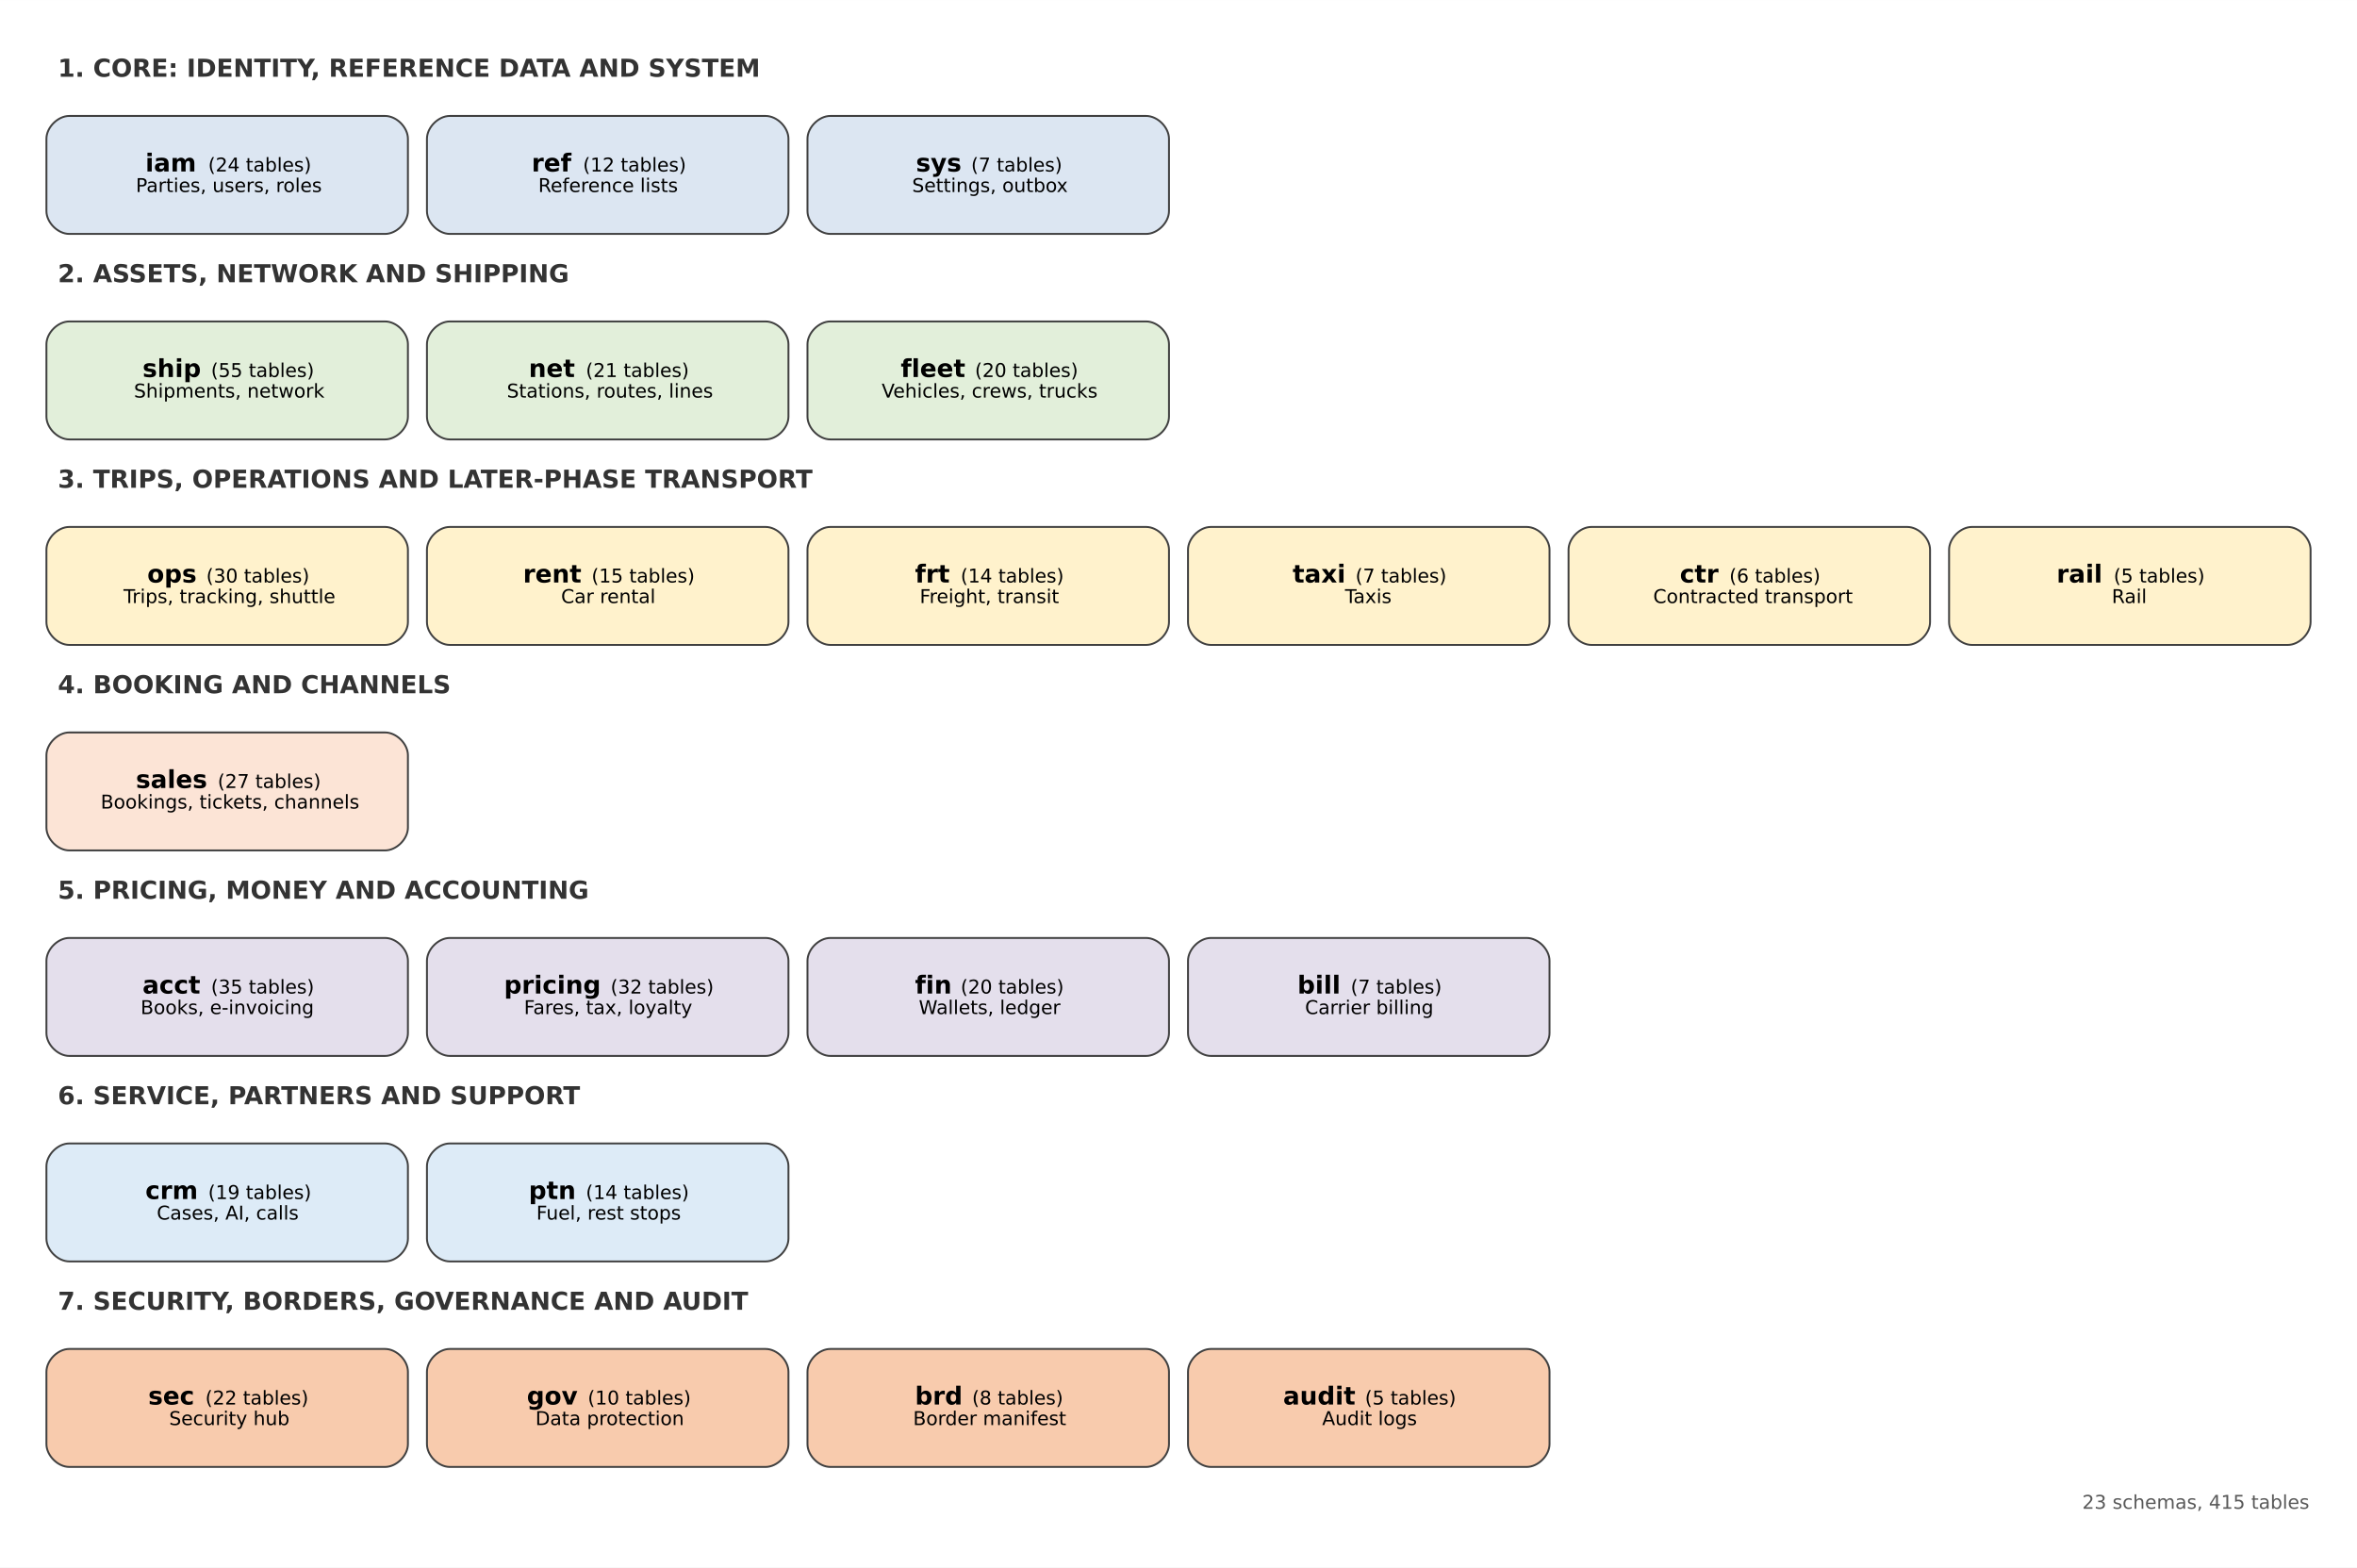
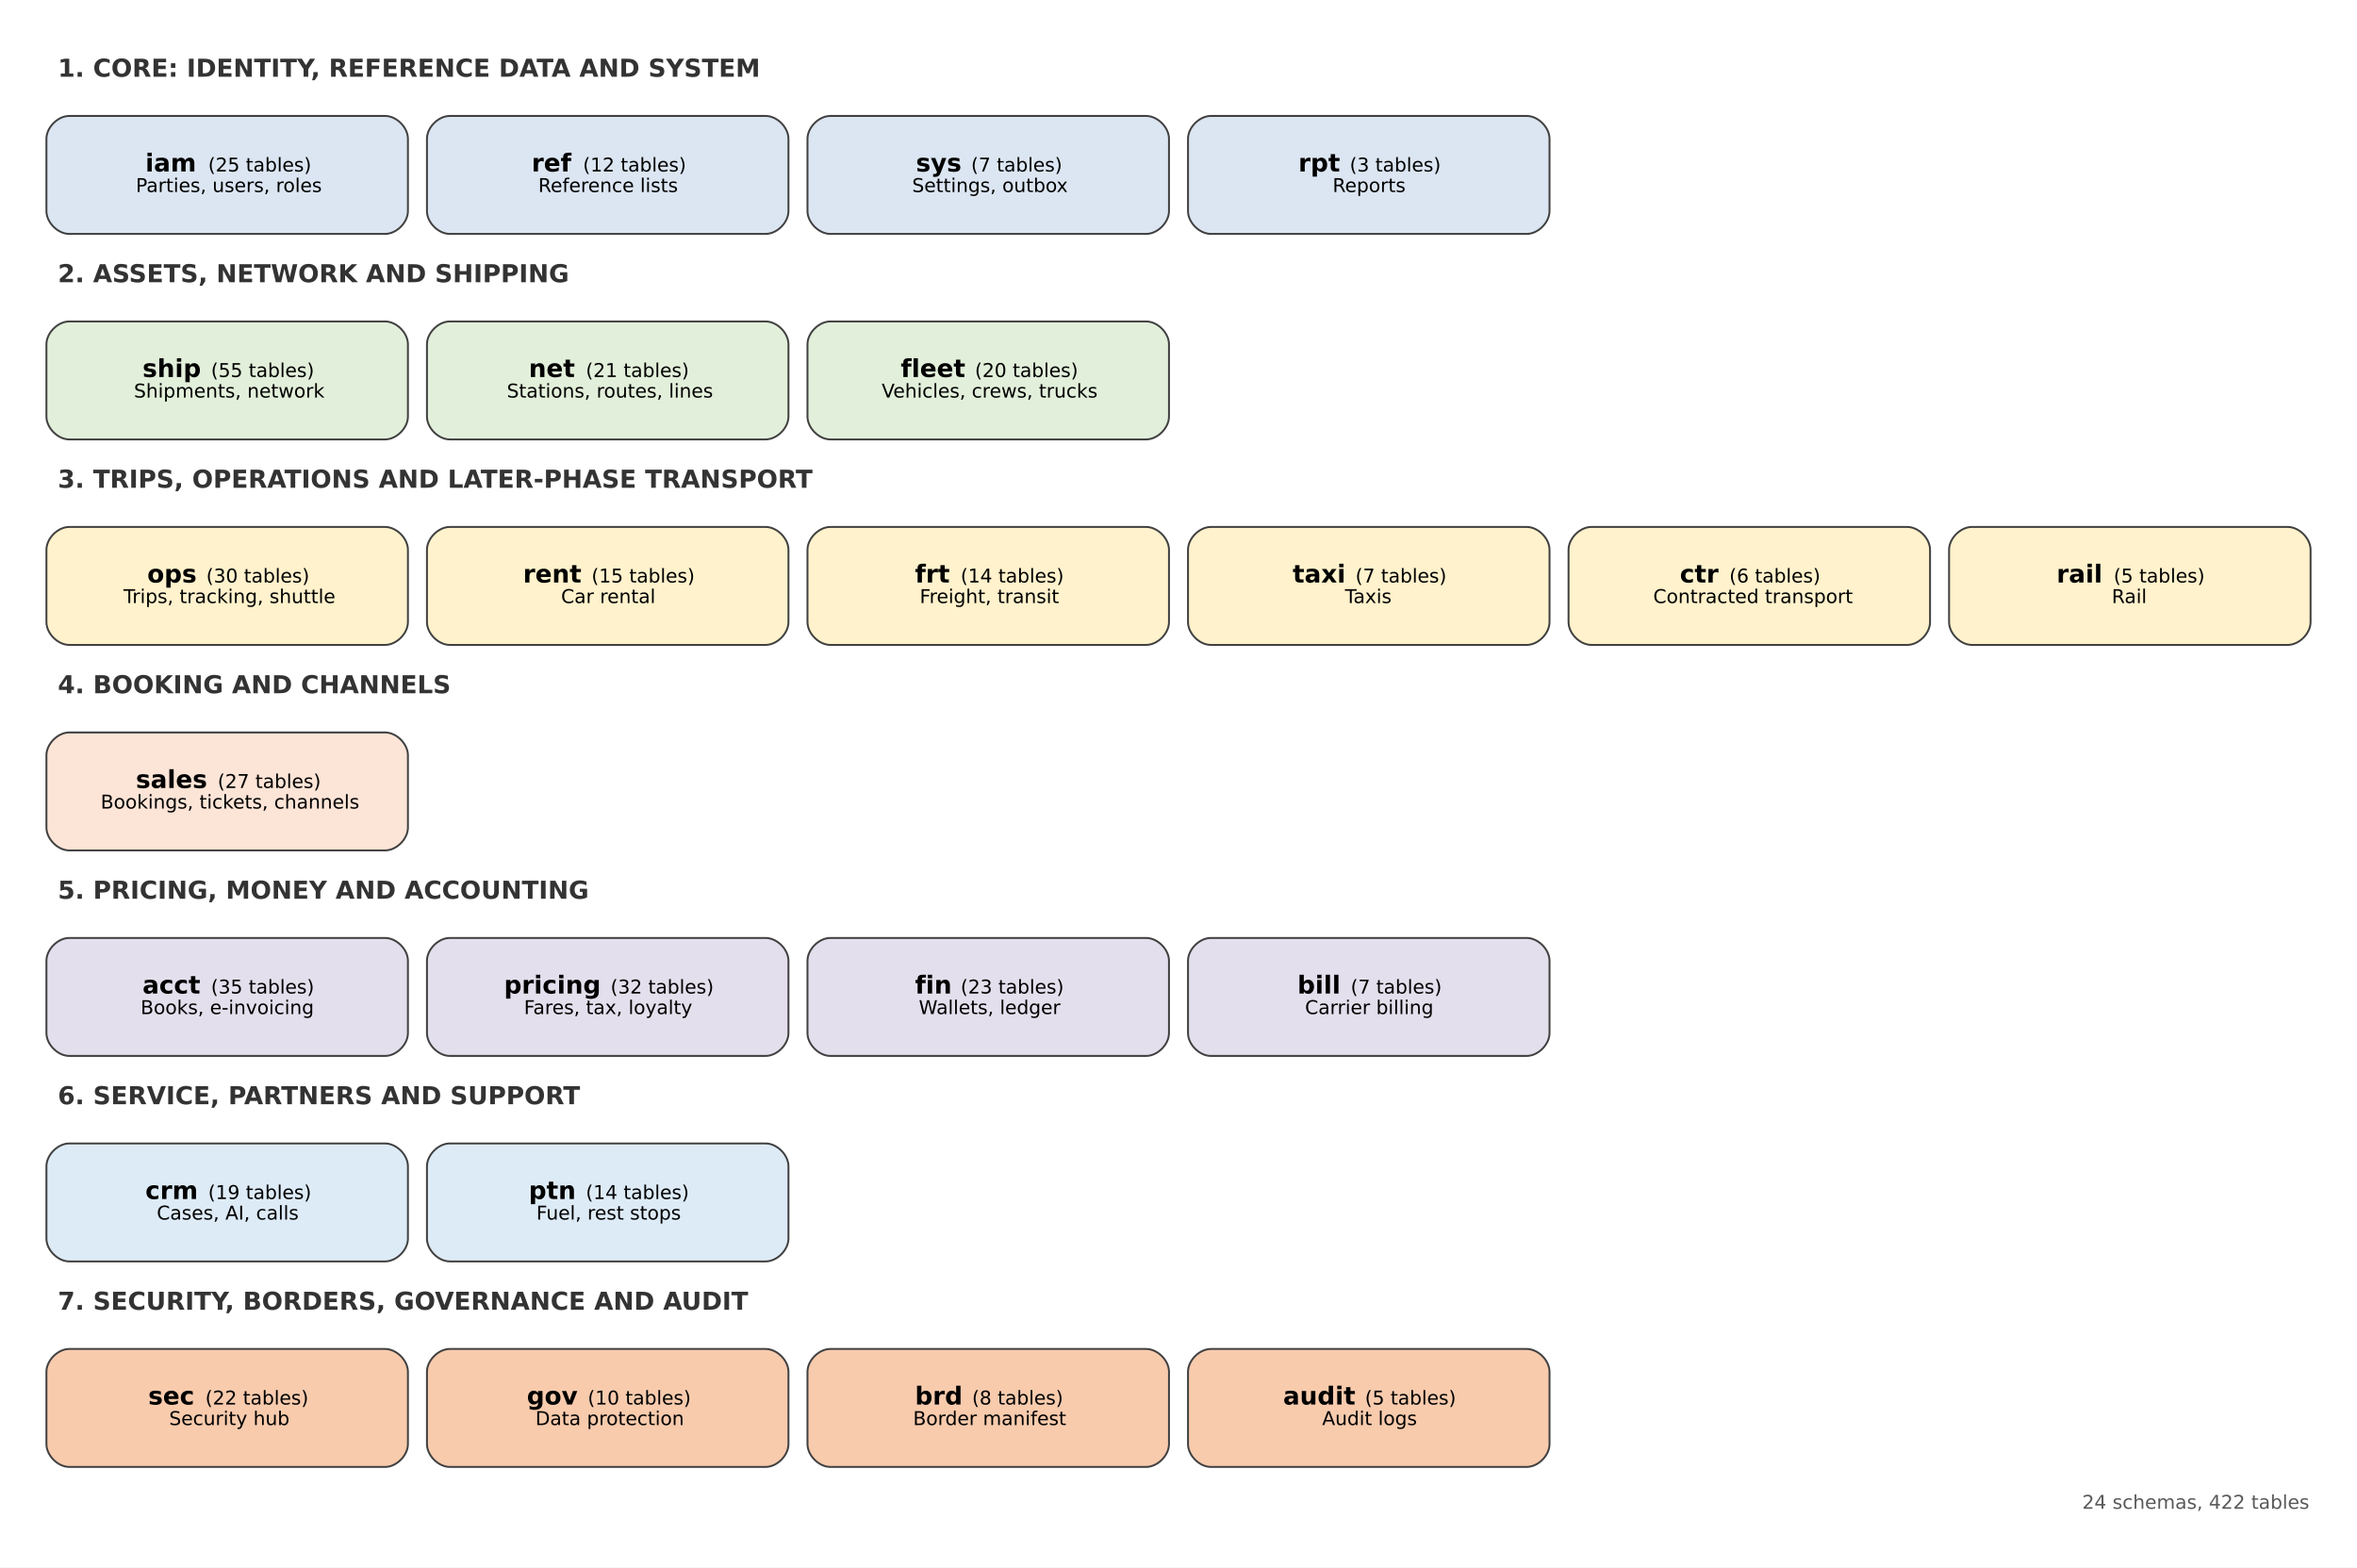
<svg xmlns="http://www.w3.org/2000/svg" width="1239pt" height="824pt" viewBox="0.00 0.00 1238.80 823.80">
  <g id="graph0" class="graph" transform="scale(1 1) rotate(0) translate(14.4 809.4)">
    <polygon fill="white" stroke="transparent" points="-14.4,14.4 -14.4,-809.4 1224.4,-809.4 1224.4,14.4 -14.4,14.4" />
    <g id="node1" class="node">
      <text text-anchor="start" x="16" y="-769.1" font-family="DejaVu Sans" font-weight="bold" font-size="13.00" fill="#333333">1. CORE: IDENTITY, REFERENCE DATA AND SYSTEM</text>
      <path fill="#dce6f2" stroke="transparent" d="M22,-686.5C22,-686.5 188,-686.5 188,-686.5 194,-686.5 200,-692.5 200,-698.5 200,-698.5 200,-736.5 200,-736.5 200,-742.5 194,-748.5 188,-748.5 188,-748.5 22,-748.5 22,-748.5 16,-748.5 10,-742.5 10,-736.5 10,-736.5 10,-698.5 10,-698.5 10,-692.5 16,-686.5 22,-686.5" />
      <path fill="none" stroke="#404040" d="M22,-686.5C22,-686.5 188,-686.5 188,-686.5 194,-686.5 200,-692.5 200,-698.5 200,-698.5 200,-736.5 200,-736.5 200,-742.5 194,-748.5 188,-748.5 188,-748.5 22,-748.5 22,-748.5 16,-748.5 10,-742.5 10,-736.5 10,-736.5 10,-698.5 10,-698.5 10,-692.5 16,-686.5 22,-686.5" />
      <text text-anchor="start" x="62" y="-719.3" font-family="DejaVu Sans" font-weight="bold" font-size="13.00">iam</text>
      <text text-anchor="start" x="90" y="-719.3" font-family="DejaVu Sans" font-size="14.00"> </text>
-       <text text-anchor="start" x="95" y="-719.3" font-family="DejaVu Sans" font-size="10.00">(24 tables)</text>
+       <text text-anchor="start" x="95" y="-719.3" font-family="DejaVu Sans" font-size="10.00">(25 tables)</text>
      <text text-anchor="start" x="57" y="-708.5" font-family="DejaVu Sans" font-size="10.00">Parties, users, roles</text>
      <path fill="#dce6f2" stroke="transparent" d="M222,-686.5C222,-686.5 388,-686.5 388,-686.5 394,-686.5 400,-692.5 400,-698.5 400,-698.5 400,-736.5 400,-736.5 400,-742.5 394,-748.5 388,-748.5 388,-748.5 222,-748.5 222,-748.5 216,-748.5 210,-742.5 210,-736.5 210,-736.5 210,-698.5 210,-698.5 210,-692.5 216,-686.5 222,-686.5" />
      <path fill="none" stroke="#404040" d="M222,-686.5C222,-686.5 388,-686.5 388,-686.5 394,-686.5 400,-692.5 400,-698.5 400,-698.5 400,-736.5 400,-736.5 400,-742.5 394,-748.5 388,-748.5 388,-748.5 222,-748.5 222,-748.5 216,-748.5 210,-742.5 210,-736.5 210,-736.5 210,-698.5 210,-698.5 210,-692.5 216,-686.5 222,-686.5" />
      <text text-anchor="start" x="265" y="-719.3" font-family="DejaVu Sans" font-weight="bold" font-size="13.00">ref</text>
      <text text-anchor="start" x="287" y="-719.3" font-family="DejaVu Sans" font-size="14.00"> </text>
      <text text-anchor="start" x="292" y="-719.3" font-family="DejaVu Sans" font-size="10.00">(12 tables)</text>
      <text text-anchor="start" x="268.5" y="-708.5" font-family="DejaVu Sans" font-size="10.00">Reference lists</text>
      <path fill="#dce6f2" stroke="transparent" d="M422,-686.5C422,-686.5 588,-686.5 588,-686.5 594,-686.5 600,-692.5 600,-698.5 600,-698.5 600,-736.5 600,-736.5 600,-742.5 594,-748.5 588,-748.5 588,-748.5 422,-748.5 422,-748.5 416,-748.5 410,-742.5 410,-736.5 410,-736.5 410,-698.5 410,-698.5 410,-692.5 416,-686.5 422,-686.5" />
      <path fill="none" stroke="#404040" d="M422,-686.5C422,-686.5 588,-686.5 588,-686.5 594,-686.5 600,-692.5 600,-698.5 600,-698.5 600,-736.5 600,-736.5 600,-742.5 594,-748.5 588,-748.5 588,-748.5 422,-748.5 422,-748.5 416,-748.5 410,-742.5 410,-736.5 410,-736.5 410,-698.5 410,-698.5 410,-692.5 416,-686.5 422,-686.5" />
      <text text-anchor="start" x="467" y="-719.3" font-family="DejaVu Sans" font-weight="bold" font-size="13.00">sys</text>
      <text text-anchor="start" x="491" y="-719.3" font-family="DejaVu Sans" font-size="14.00"> </text>
      <text text-anchor="start" x="496" y="-719.3" font-family="DejaVu Sans" font-size="10.00">(7 tables)</text>
      <text text-anchor="start" x="465" y="-708.5" font-family="DejaVu Sans" font-size="10.00">Settings, outbox</text>
+       <path fill="#dce6f2" stroke="transparent" d="M622,-686.5C622,-686.5 788,-686.5 788,-686.5 794,-686.5 800,-692.5 800,-698.5 800,-698.5 800,-736.5 800,-736.5 800,-742.5 794,-748.5 788,-748.5 788,-748.5 622,-748.5 622,-748.5 616,-748.5 610,-742.5 610,-736.5 610,-736.5 610,-698.5 610,-698.5 610,-692.5 616,-686.5 622,-686.5" />
+       <path fill="none" stroke="#404040" d="M622,-686.5C622,-686.5 788,-686.5 788,-686.5 794,-686.5 800,-692.5 800,-698.5 800,-698.5 800,-736.5 800,-736.5 800,-742.5 794,-748.5 788,-748.5 788,-748.5 622,-748.5 622,-748.5 616,-748.5 610,-742.5 610,-736.5 610,-736.5 610,-698.5 610,-698.5 610,-692.5 616,-686.5 622,-686.5" />
+       <text text-anchor="start" x="668" y="-719.3" font-family="DejaVu Sans" font-weight="bold" font-size="13.00">rpt</text>
+       <text text-anchor="start" x="690" y="-719.3" font-family="DejaVu Sans" font-size="14.00"> </text>
+       <text text-anchor="start" x="695" y="-719.3" font-family="DejaVu Sans" font-size="10.00">(3 tables)</text>
+       <text text-anchor="start" x="686" y="-708.5" font-family="DejaVu Sans" font-size="10.00">Reports</text>
      <text text-anchor="start" x="16" y="-661.1" font-family="DejaVu Sans" font-weight="bold" font-size="13.00" fill="#333333">2. ASSETS, NETWORK AND SHIPPING</text>
      <path fill="#e2efda" stroke="transparent" d="M22,-578.5C22,-578.5 188,-578.5 188,-578.5 194,-578.5 200,-584.5 200,-590.5 200,-590.5 200,-628.5 200,-628.5 200,-634.5 194,-640.5 188,-640.5 188,-640.5 22,-640.5 22,-640.5 16,-640.5 10,-634.5 10,-628.5 10,-628.5 10,-590.5 10,-590.5 10,-584.5 16,-578.5 22,-578.5" />
      <path fill="none" stroke="#404040" d="M22,-578.5C22,-578.5 188,-578.5 188,-578.5 194,-578.5 200,-584.5 200,-590.5 200,-590.5 200,-628.5 200,-628.5 200,-634.5 194,-640.5 188,-640.5 188,-640.5 22,-640.5 22,-640.5 16,-640.5 10,-634.5 10,-628.5 10,-628.5 10,-590.5 10,-590.5 10,-584.5 16,-578.5 22,-578.5" />
      <text text-anchor="start" x="60.5" y="-611.3" font-family="DejaVu Sans" font-weight="bold" font-size="13.00">ship</text>
      <text text-anchor="start" x="91.5" y="-611.3" font-family="DejaVu Sans" font-size="14.00"> </text>
      <text text-anchor="start" x="96.5" y="-611.3" font-family="DejaVu Sans" font-size="10.00">(55 tables)</text>
      <text text-anchor="start" x="56" y="-600.5" font-family="DejaVu Sans" font-size="10.00">Shipments, network</text>
      <path fill="#e2efda" stroke="transparent" d="M222,-578.5C222,-578.5 388,-578.5 388,-578.5 394,-578.5 400,-584.5 400,-590.5 400,-590.5 400,-628.5 400,-628.5 400,-634.5 394,-640.5 388,-640.5 388,-640.5 222,-640.5 222,-640.5 216,-640.5 210,-634.5 210,-628.5 210,-628.5 210,-590.5 210,-590.5 210,-584.5 216,-578.5 222,-578.5" />
      <path fill="none" stroke="#404040" d="M222,-578.5C222,-578.5 388,-578.5 388,-578.5 394,-578.5 400,-584.5 400,-590.5 400,-590.5 400,-628.5 400,-628.5 400,-634.5 394,-640.5 388,-640.5 388,-640.5 222,-640.5 222,-640.5 216,-640.5 210,-634.5 210,-628.5 210,-628.5 210,-590.5 210,-590.5 210,-584.5 216,-578.5 222,-578.5" />
      <text text-anchor="start" x="263.5" y="-611.3" font-family="DejaVu Sans" font-weight="bold" font-size="13.00">net</text>
      <text text-anchor="start" x="288.5" y="-611.3" font-family="DejaVu Sans" font-size="14.00"> </text>
      <text text-anchor="start" x="293.5" y="-611.3" font-family="DejaVu Sans" font-size="10.00">(21 tables)</text>
      <text text-anchor="start" x="252" y="-600.5" font-family="DejaVu Sans" font-size="10.00">Stations, routes, lines</text>
      <path fill="#e2efda" stroke="transparent" d="M422,-578.5C422,-578.5 588,-578.5 588,-578.5 594,-578.5 600,-584.5 600,-590.5 600,-590.5 600,-628.5 600,-628.5 600,-634.5 594,-640.5 588,-640.5 588,-640.5 422,-640.5 422,-640.5 416,-640.5 410,-634.5 410,-628.5 410,-628.5 410,-590.5 410,-590.5 410,-584.5 416,-578.5 422,-578.5" />
      <path fill="none" stroke="#404040" d="M422,-578.5C422,-578.5 588,-578.5 588,-578.5 594,-578.5 600,-584.5 600,-590.5 600,-590.5 600,-628.5 600,-628.5 600,-634.5 594,-640.5 588,-640.5 588,-640.5 422,-640.5 422,-640.5 416,-640.5 410,-634.5 410,-628.5 410,-628.5 410,-590.5 410,-590.5 410,-584.5 416,-578.5 422,-578.5" />
      <text text-anchor="start" x="459" y="-611.3" font-family="DejaVu Sans" font-weight="bold" font-size="13.00">fleet</text>
      <text text-anchor="start" x="493" y="-611.3" font-family="DejaVu Sans" font-size="14.00"> </text>
      <text text-anchor="start" x="498" y="-611.3" font-family="DejaVu Sans" font-size="10.00">(20 tables)</text>
      <text text-anchor="start" x="449" y="-600.5" font-family="DejaVu Sans" font-size="10.00">Vehicles, crews, trucks</text>
      <text text-anchor="start" x="16" y="-553.1" font-family="DejaVu Sans" font-weight="bold" font-size="13.00" fill="#333333">3. TRIPS, OPERATIONS AND LATER-PHASE TRANSPORT</text>
      <path fill="#fff2cc" stroke="transparent" d="M22,-470.5C22,-470.5 188,-470.5 188,-470.5 194,-470.5 200,-476.5 200,-482.5 200,-482.5 200,-520.5 200,-520.5 200,-526.5 194,-532.5 188,-532.5 188,-532.5 22,-532.5 22,-532.5 16,-532.5 10,-526.5 10,-520.5 10,-520.5 10,-482.5 10,-482.5 10,-476.5 16,-470.5 22,-470.5" />
      <path fill="none" stroke="#404040" d="M22,-470.5C22,-470.5 188,-470.5 188,-470.5 194,-470.5 200,-476.5 200,-482.5 200,-482.5 200,-520.5 200,-520.5 200,-526.5 194,-532.5 188,-532.5 188,-532.5 22,-532.5 22,-532.5 16,-532.5 10,-526.5 10,-520.5 10,-520.5 10,-482.5 10,-482.5 10,-476.5 16,-470.5 22,-470.5" />
      <text text-anchor="start" x="63" y="-503.3" font-family="DejaVu Sans" font-weight="bold" font-size="13.00">ops</text>
      <text text-anchor="start" x="89" y="-503.3" font-family="DejaVu Sans" font-size="14.00"> </text>
      <text text-anchor="start" x="94" y="-503.3" font-family="DejaVu Sans" font-size="10.00">(30 tables)</text>
      <text text-anchor="start" x="50.5" y="-492.5" font-family="DejaVu Sans" font-size="10.00">Trips, tracking, shuttle</text>
      <path fill="#fff2cc" stroke="transparent" d="M222,-470.5C222,-470.5 388,-470.5 388,-470.5 394,-470.5 400,-476.5 400,-482.5 400,-482.5 400,-520.5 400,-520.5 400,-526.5 394,-532.5 388,-532.5 388,-532.5 222,-532.5 222,-532.5 216,-532.5 210,-526.5 210,-520.5 210,-520.5 210,-482.5 210,-482.5 210,-476.5 216,-470.5 222,-470.5" />
      <path fill="none" stroke="#404040" d="M222,-470.5C222,-470.5 388,-470.5 388,-470.5 394,-470.5 400,-476.5 400,-482.5 400,-482.5 400,-520.5 400,-520.5 400,-526.5 394,-532.5 388,-532.5 388,-532.5 222,-532.5 222,-532.5 216,-532.5 210,-526.5 210,-520.5 210,-520.5 210,-482.5 210,-482.5 210,-476.5 216,-470.5 222,-470.5" />
      <text text-anchor="start" x="260.5" y="-503.3" font-family="DejaVu Sans" font-weight="bold" font-size="13.00">rent</text>
      <text text-anchor="start" x="291.5" y="-503.3" font-family="DejaVu Sans" font-size="14.00"> </text>
      <text text-anchor="start" x="296.5" y="-503.3" font-family="DejaVu Sans" font-size="10.00">(15 tables)</text>
      <text text-anchor="start" x="280.5" y="-492.5" font-family="DejaVu Sans" font-size="10.00">Car rental</text>
      <path fill="#fff2cc" stroke="transparent" d="M422,-470.5C422,-470.5 588,-470.5 588,-470.5 594,-470.5 600,-476.5 600,-482.5 600,-482.5 600,-520.5 600,-520.5 600,-526.5 594,-532.5 588,-532.5 588,-532.5 422,-532.5 422,-532.5 416,-532.5 410,-526.5 410,-520.5 410,-520.5 410,-482.5 410,-482.5 410,-476.5 416,-470.5 422,-470.5" />
      <path fill="none" stroke="#404040" d="M422,-470.5C422,-470.5 588,-470.5 588,-470.5 594,-470.5 600,-476.5 600,-482.5 600,-482.5 600,-520.5 600,-520.5 600,-526.5 594,-532.5 588,-532.5 588,-532.5 422,-532.5 422,-532.5 416,-532.5 410,-526.5 410,-520.5 410,-520.5 410,-482.5 410,-482.5 410,-476.5 416,-470.5 422,-470.5" />
      <text text-anchor="start" x="466.5" y="-503.3" font-family="DejaVu Sans" font-weight="bold" font-size="13.00">frt</text>
      <text text-anchor="start" x="485.5" y="-503.3" font-family="DejaVu Sans" font-size="14.00"> </text>
      <text text-anchor="start" x="490.5" y="-503.3" font-family="DejaVu Sans" font-size="10.00">(14 tables)</text>
      <text text-anchor="start" x="469" y="-492.5" font-family="DejaVu Sans" font-size="10.00">Freight, transit</text>
      <path fill="#fff2cc" stroke="transparent" d="M622,-470.5C622,-470.5 788,-470.5 788,-470.5 794,-470.5 800,-476.5 800,-482.5 800,-482.5 800,-520.5 800,-520.5 800,-526.5 794,-532.5 788,-532.5 788,-532.5 622,-532.5 622,-532.5 616,-532.5 610,-526.5 610,-520.5 610,-520.5 610,-482.5 610,-482.5 610,-476.5 616,-470.5 622,-470.5" />
      <path fill="none" stroke="#404040" d="M622,-470.5C622,-470.5 788,-470.5 788,-470.5 794,-470.5 800,-476.5 800,-482.5 800,-482.5 800,-520.5 800,-520.5 800,-526.5 794,-532.5 788,-532.5 788,-532.5 622,-532.5 622,-532.5 616,-532.5 610,-526.5 610,-520.5 610,-520.5 610,-482.5 610,-482.5 610,-476.5 616,-470.5 622,-470.5" />
      <text text-anchor="start" x="665" y="-503.3" font-family="DejaVu Sans" font-weight="bold" font-size="13.00">taxi</text>
      <text text-anchor="start" x="693" y="-503.3" font-family="DejaVu Sans" font-size="14.00"> </text>
      <text text-anchor="start" x="698" y="-503.3" font-family="DejaVu Sans" font-size="10.00">(7 tables)</text>
      <text text-anchor="start" x="692.5" y="-492.5" font-family="DejaVu Sans" font-size="10.00">Taxis</text>
      <path fill="#fff2cc" stroke="transparent" d="M822,-470.5C822,-470.5 988,-470.5 988,-470.5 994,-470.5 1000,-476.5 1000,-482.5 1000,-482.5 1000,-520.5 1000,-520.5 1000,-526.5 994,-532.5 988,-532.5 988,-532.5 822,-532.5 822,-532.5 816,-532.5 810,-526.5 810,-520.5 810,-520.5 810,-482.5 810,-482.5 810,-476.5 816,-470.5 822,-470.5" />
      <path fill="none" stroke="#404040" d="M822,-470.5C822,-470.5 988,-470.5 988,-470.5 994,-470.5 1000,-476.5 1000,-482.5 1000,-482.5 1000,-520.5 1000,-520.5 1000,-526.5 994,-532.5 988,-532.5 988,-532.5 822,-532.5 822,-532.5 816,-532.5 810,-526.5 810,-520.5 810,-520.5 810,-482.5 810,-482.5 810,-476.5 816,-470.5 822,-470.5" />
      <text text-anchor="start" x="868.5" y="-503.3" font-family="DejaVu Sans" font-weight="bold" font-size="13.00">ctr</text>
      <text text-anchor="start" x="889.5" y="-503.3" font-family="DejaVu Sans" font-size="14.00"> </text>
      <text text-anchor="start" x="894.5" y="-503.3" font-family="DejaVu Sans" font-size="10.00">(6 tables)</text>
      <text text-anchor="start" x="854.5" y="-492.5" font-family="DejaVu Sans" font-size="10.00">Contracted transport</text>
      <path fill="#fff2cc" stroke="transparent" d="M1022,-470.5C1022,-470.5 1188,-470.5 1188,-470.5 1194,-470.5 1200,-476.5 1200,-482.5 1200,-482.5 1200,-520.5 1200,-520.5 1200,-526.5 1194,-532.5 1188,-532.5 1188,-532.5 1022,-532.5 1022,-532.5 1016,-532.5 1010,-526.5 1010,-520.5 1010,-520.5 1010,-482.5 1010,-482.5 1010,-476.5 1016,-470.5 1022,-470.5" />
      <path fill="none" stroke="#404040" d="M1022,-470.5C1022,-470.5 1188,-470.5 1188,-470.5 1194,-470.5 1200,-476.5 1200,-482.5 1200,-482.5 1200,-520.5 1200,-520.5 1200,-526.5 1194,-532.5 1188,-532.5 1188,-532.5 1022,-532.5 1022,-532.5 1016,-532.5 1010,-526.5 1010,-520.5 1010,-520.5 1010,-482.5 1010,-482.5 1010,-476.5 1016,-470.5 1022,-470.5" />
      <text text-anchor="start" x="1066.5" y="-503.3" font-family="DejaVu Sans" font-weight="bold" font-size="13.00">rail</text>
      <text text-anchor="start" x="1091.5" y="-503.3" font-family="DejaVu Sans" font-size="14.00"> </text>
      <text text-anchor="start" x="1096.5" y="-503.3" font-family="DejaVu Sans" font-size="10.00">(5 tables)</text>
      <text text-anchor="start" x="1095.5" y="-492.5" font-family="DejaVu Sans" font-size="10.00">Rail</text>
      <text text-anchor="start" x="16" y="-445.1" font-family="DejaVu Sans" font-weight="bold" font-size="13.00" fill="#333333">4. BOOKING AND CHANNELS</text>
      <path fill="#fce4d6" stroke="transparent" d="M22,-362.5C22,-362.5 188,-362.5 188,-362.5 194,-362.5 200,-368.5 200,-374.5 200,-374.5 200,-412.5 200,-412.5 200,-418.5 194,-424.5 188,-424.5 188,-424.5 22,-424.5 22,-424.5 16,-424.5 10,-418.5 10,-412.5 10,-412.5 10,-374.5 10,-374.5 10,-368.5 16,-362.5 22,-362.5" />
      <path fill="none" stroke="#404040" d="M22,-362.5C22,-362.5 188,-362.5 188,-362.5 194,-362.5 200,-368.5 200,-374.5 200,-374.5 200,-412.5 200,-412.5 200,-418.5 194,-424.5 188,-424.5 188,-424.5 22,-424.5 22,-424.5 16,-424.5 10,-418.5 10,-412.5 10,-412.5 10,-374.5 10,-374.5 10,-368.5 16,-362.5 22,-362.5" />
      <text text-anchor="start" x="57" y="-395.3" font-family="DejaVu Sans" font-weight="bold" font-size="13.00">sales</text>
      <text text-anchor="start" x="95" y="-395.3" font-family="DejaVu Sans" font-size="14.00"> </text>
      <text text-anchor="start" x="100" y="-395.3" font-family="DejaVu Sans" font-size="10.00">(27 tables)</text>
      <text text-anchor="start" x="38.5" y="-384.5" font-family="DejaVu Sans" font-size="10.00">Bookings, tickets, channels</text>
      <text text-anchor="start" x="16" y="-337.1" font-family="DejaVu Sans" font-weight="bold" font-size="13.00" fill="#333333">5. PRICING, MONEY AND ACCOUNTING</text>
      <path fill="#e4dfec" stroke="transparent" d="M22,-254.5C22,-254.5 188,-254.5 188,-254.5 194,-254.5 200,-260.5 200,-266.5 200,-266.5 200,-304.5 200,-304.5 200,-310.5 194,-316.5 188,-316.5 188,-316.5 22,-316.5 22,-316.5 16,-316.5 10,-310.5 10,-304.5 10,-304.5 10,-266.5 10,-266.5 10,-260.5 16,-254.5 22,-254.5" />
      <path fill="none" stroke="#404040" d="M22,-254.5C22,-254.5 188,-254.5 188,-254.5 194,-254.5 200,-260.5 200,-266.5 200,-266.5 200,-304.5 200,-304.5 200,-310.5 194,-316.5 188,-316.5 188,-316.5 22,-316.5 22,-316.5 16,-316.5 10,-310.5 10,-304.5 10,-304.5 10,-266.5 10,-266.5 10,-260.5 16,-254.5 22,-254.5" />
      <text text-anchor="start" x="60.5" y="-287.3" font-family="DejaVu Sans" font-weight="bold" font-size="13.00">acct</text>
      <text text-anchor="start" x="91.5" y="-287.3" font-family="DejaVu Sans" font-size="14.00"> </text>
      <text text-anchor="start" x="96.5" y="-287.3" font-family="DejaVu Sans" font-size="10.00">(35 tables)</text>
      <text text-anchor="start" x="59.5" y="-276.5" font-family="DejaVu Sans" font-size="10.00">Books, e-invoicing</text>
      <path fill="#e4dfec" stroke="transparent" d="M222,-254.5C222,-254.5 388,-254.5 388,-254.5 394,-254.5 400,-260.5 400,-266.5 400,-266.5 400,-304.5 400,-304.5 400,-310.5 394,-316.5 388,-316.5 388,-316.5 222,-316.5 222,-316.5 216,-316.5 210,-310.5 210,-304.5 210,-304.5 210,-266.5 210,-266.5 210,-260.5 216,-254.5 222,-254.5" />
      <path fill="none" stroke="#404040" d="M222,-254.5C222,-254.5 388,-254.5 388,-254.5 394,-254.5 400,-260.5 400,-266.5 400,-266.5 400,-304.5 400,-304.5 400,-310.5 394,-316.5 388,-316.5 388,-316.5 222,-316.5 222,-316.5 216,-316.5 210,-310.5 210,-304.5 210,-304.5 210,-266.5 210,-266.5 210,-260.5 216,-254.5 222,-254.5" />
      <text text-anchor="start" x="250.5" y="-287.3" font-family="DejaVu Sans" font-weight="bold" font-size="13.00">pricing</text>
      <text text-anchor="start" x="301.5" y="-287.3" font-family="DejaVu Sans" font-size="14.00"> </text>
      <text text-anchor="start" x="306.5" y="-287.3" font-family="DejaVu Sans" font-size="10.00">(32 tables)</text>
      <text text-anchor="start" x="261" y="-276.5" font-family="DejaVu Sans" font-size="10.00">Fares, tax, loyalty</text>
      <path fill="#e4dfec" stroke="transparent" d="M422,-254.5C422,-254.5 588,-254.5 588,-254.5 594,-254.5 600,-260.5 600,-266.5 600,-266.5 600,-304.5 600,-304.5 600,-310.5 594,-316.5 588,-316.5 588,-316.5 422,-316.5 422,-316.5 416,-316.5 410,-310.5 410,-304.5 410,-304.5 410,-266.5 410,-266.5 410,-260.5 416,-254.5 422,-254.5" />
      <path fill="none" stroke="#404040" d="M422,-254.5C422,-254.5 588,-254.5 588,-254.5 594,-254.5 600,-260.5 600,-266.5 600,-266.5 600,-304.5 600,-304.5 600,-310.5 594,-316.5 588,-316.5 588,-316.5 422,-316.5 422,-316.5 416,-316.5 410,-310.5 410,-304.5 410,-304.5 410,-266.5 410,-266.5 410,-260.5 416,-254.5 422,-254.5" />
      <text text-anchor="start" x="466.5" y="-287.3" font-family="DejaVu Sans" font-weight="bold" font-size="13.00">fin</text>
      <text text-anchor="start" x="485.5" y="-287.3" font-family="DejaVu Sans" font-size="14.00"> </text>
-       <text text-anchor="start" x="490.5" y="-287.3" font-family="DejaVu Sans" font-size="10.00">(20 tables)</text>
+       <text text-anchor="start" x="490.5" y="-287.3" font-family="DejaVu Sans" font-size="10.00">(23 tables)</text>
      <text text-anchor="start" x="468.5" y="-276.5" font-family="DejaVu Sans" font-size="10.00">Wallets, ledger</text>
      <path fill="#e4dfec" stroke="transparent" d="M622,-254.5C622,-254.5 788,-254.5 788,-254.5 794,-254.5 800,-260.5 800,-266.5 800,-266.5 800,-304.5 800,-304.5 800,-310.5 794,-316.5 788,-316.5 788,-316.5 622,-316.5 622,-316.5 616,-316.5 610,-310.5 610,-304.5 610,-304.5 610,-266.5 610,-266.5 610,-260.5 616,-254.5 622,-254.5" />
      <path fill="none" stroke="#404040" d="M622,-254.5C622,-254.5 788,-254.5 788,-254.5 794,-254.5 800,-260.5 800,-266.5 800,-266.5 800,-304.5 800,-304.5 800,-310.5 794,-316.5 788,-316.5 788,-316.5 622,-316.5 622,-316.5 616,-316.5 610,-310.5 610,-304.5 610,-304.5 610,-266.5 610,-266.5 610,-260.5 616,-254.5 622,-254.5" />
      <text text-anchor="start" x="667.5" y="-287.3" font-family="DejaVu Sans" font-weight="bold" font-size="13.00">bill</text>
      <text text-anchor="start" x="690.5" y="-287.3" font-family="DejaVu Sans" font-size="14.00"> </text>
      <text text-anchor="start" x="695.5" y="-287.3" font-family="DejaVu Sans" font-size="10.00">(7 tables)</text>
      <text text-anchor="start" x="671.5" y="-276.5" font-family="DejaVu Sans" font-size="10.00">Carrier billing</text>
      <text text-anchor="start" x="16" y="-229.1" font-family="DejaVu Sans" font-weight="bold" font-size="13.00" fill="#333333">6. SERVICE, PARTNERS AND SUPPORT</text>
      <path fill="#ddebf7" stroke="transparent" d="M22,-146.5C22,-146.5 188,-146.5 188,-146.5 194,-146.5 200,-152.5 200,-158.5 200,-158.5 200,-196.5 200,-196.5 200,-202.5 194,-208.5 188,-208.5 188,-208.5 22,-208.5 22,-208.5 16,-208.5 10,-202.5 10,-196.5 10,-196.5 10,-158.5 10,-158.5 10,-152.5 16,-146.5 22,-146.5" />
      <path fill="none" stroke="#404040" d="M22,-146.5C22,-146.5 188,-146.5 188,-146.5 194,-146.5 200,-152.5 200,-158.5 200,-158.5 200,-196.5 200,-196.5 200,-202.5 194,-208.5 188,-208.5 188,-208.5 22,-208.5 22,-208.5 16,-208.5 10,-202.5 10,-196.5 10,-196.5 10,-158.5 10,-158.5 10,-152.5 16,-146.5 22,-146.5" />
      <text text-anchor="start" x="62" y="-179.3" font-family="DejaVu Sans" font-weight="bold" font-size="13.00">crm</text>
      <text text-anchor="start" x="90" y="-179.3" font-family="DejaVu Sans" font-size="14.00"> </text>
      <text text-anchor="start" x="95" y="-179.3" font-family="DejaVu Sans" font-size="10.00">(19 tables)</text>
      <text text-anchor="start" x="68" y="-168.5" font-family="DejaVu Sans" font-size="10.00">Cases, AI, calls</text>
      <path fill="#ddebf7" stroke="transparent" d="M222,-146.5C222,-146.5 388,-146.5 388,-146.5 394,-146.5 400,-152.5 400,-158.5 400,-158.5 400,-196.5 400,-196.5 400,-202.5 394,-208.5 388,-208.5 388,-208.5 222,-208.5 222,-208.5 216,-208.5 210,-202.5 210,-196.5 210,-196.5 210,-158.5 210,-158.5 210,-152.5 216,-146.5 222,-146.5" />
      <path fill="none" stroke="#404040" d="M222,-146.5C222,-146.5 388,-146.5 388,-146.5 394,-146.5 400,-152.5 400,-158.5 400,-158.5 400,-196.5 400,-196.5 400,-202.5 394,-208.5 388,-208.5 388,-208.5 222,-208.5 222,-208.5 216,-208.5 210,-202.5 210,-196.5 210,-196.5 210,-158.5 210,-158.5 210,-152.5 216,-146.5 222,-146.5" />
      <text text-anchor="start" x="263.5" y="-179.3" font-family="DejaVu Sans" font-weight="bold" font-size="13.00">ptn</text>
      <text text-anchor="start" x="288.5" y="-179.3" font-family="DejaVu Sans" font-size="14.00"> </text>
      <text text-anchor="start" x="293.5" y="-179.3" font-family="DejaVu Sans" font-size="10.00">(14 tables)</text>
      <text text-anchor="start" x="267.5" y="-168.5" font-family="DejaVu Sans" font-size="10.00">Fuel, rest stops</text>
      <text text-anchor="start" x="16" y="-121.1" font-family="DejaVu Sans" font-weight="bold" font-size="13.00" fill="#333333">7. SECURITY, BORDERS, GOVERNANCE AND AUDIT</text>
      <path fill="#f8cbad" stroke="transparent" d="M22,-38.5C22,-38.5 188,-38.5 188,-38.5 194,-38.5 200,-44.5 200,-50.5 200,-50.5 200,-88.5 200,-88.5 200,-94.5 194,-100.5 188,-100.5 188,-100.5 22,-100.5 22,-100.5 16,-100.5 10,-94.5 10,-88.5 10,-88.5 10,-50.5 10,-50.5 10,-44.5 16,-38.5 22,-38.5" />
      <path fill="none" stroke="#404040" d="M22,-38.5C22,-38.5 188,-38.5 188,-38.5 194,-38.5 200,-44.5 200,-50.5 200,-50.5 200,-88.5 200,-88.5 200,-94.5 194,-100.5 188,-100.5 188,-100.5 22,-100.5 22,-100.5 16,-100.5 10,-94.5 10,-88.5 10,-88.5 10,-50.5 10,-50.5 10,-44.5 16,-38.5 22,-38.5" />
      <text text-anchor="start" x="63.5" y="-71.3" font-family="DejaVu Sans" font-weight="bold" font-size="13.00">sec</text>
      <text text-anchor="start" x="88.5" y="-71.3" font-family="DejaVu Sans" font-size="14.00"> </text>
      <text text-anchor="start" x="93.5" y="-71.3" font-family="DejaVu Sans" font-size="10.00">(22 tables)</text>
      <text text-anchor="start" x="74.5" y="-60.5" font-family="DejaVu Sans" font-size="10.00">Security hub</text>
      <path fill="#f8cbad" stroke="transparent" d="M222,-38.5C222,-38.5 388,-38.5 388,-38.5 394,-38.5 400,-44.5 400,-50.5 400,-50.5 400,-88.5 400,-88.5 400,-94.5 394,-100.5 388,-100.5 388,-100.5 222,-100.5 222,-100.5 216,-100.5 210,-94.5 210,-88.5 210,-88.5 210,-50.5 210,-50.5 210,-44.5 216,-38.5 222,-38.5" />
      <path fill="none" stroke="#404040" d="M222,-38.5C222,-38.5 388,-38.5 388,-38.5 394,-38.5 400,-44.5 400,-50.5 400,-50.5 400,-88.5 400,-88.5 400,-94.5 394,-100.5 388,-100.5 388,-100.5 222,-100.5 222,-100.5 216,-100.5 210,-94.5 210,-88.5 210,-88.5 210,-50.5 210,-50.5 210,-44.5 216,-38.5 222,-38.5" />
      <text text-anchor="start" x="262.5" y="-71.3" font-family="DejaVu Sans" font-weight="bold" font-size="13.00">gov</text>
      <text text-anchor="start" x="289.5" y="-71.3" font-family="DejaVu Sans" font-size="14.00"> </text>
      <text text-anchor="start" x="294.5" y="-71.3" font-family="DejaVu Sans" font-size="10.00">(10 tables)</text>
      <text text-anchor="start" x="267" y="-60.5" font-family="DejaVu Sans" font-size="10.00">Data protection</text>
      <path fill="#f8cbad" stroke="transparent" d="M422,-38.5C422,-38.5 588,-38.5 588,-38.5 594,-38.5 600,-44.5 600,-50.5 600,-50.5 600,-88.5 600,-88.5 600,-94.5 594,-100.5 588,-100.5 588,-100.5 422,-100.5 422,-100.5 416,-100.5 410,-94.5 410,-88.5 410,-88.5 410,-50.5 410,-50.5 410,-44.5 416,-38.5 422,-38.5" />
      <path fill="none" stroke="#404040" d="M422,-38.5C422,-38.5 588,-38.5 588,-38.5 594,-38.5 600,-44.5 600,-50.5 600,-50.5 600,-88.5 600,-88.5 600,-94.5 594,-100.5 588,-100.5 588,-100.5 422,-100.5 422,-100.5 416,-100.5 410,-94.5 410,-88.5 410,-88.5 410,-50.5 410,-50.5 410,-44.5 416,-38.5 422,-38.5" />
      <text text-anchor="start" x="466.5" y="-71.3" font-family="DejaVu Sans" font-weight="bold" font-size="13.00">brd</text>
      <text text-anchor="start" x="491.5" y="-71.3" font-family="DejaVu Sans" font-size="14.00"> </text>
      <text text-anchor="start" x="496.5" y="-71.3" font-family="DejaVu Sans" font-size="10.00">(8 tables)</text>
      <text text-anchor="start" x="465.5" y="-60.5" font-family="DejaVu Sans" font-size="10.00">Border manifest</text>
      <path fill="#f8cbad" stroke="transparent" d="M622,-38.5C622,-38.5 788,-38.5 788,-38.5 794,-38.5 800,-44.5 800,-50.5 800,-50.5 800,-88.5 800,-88.5 800,-94.5 794,-100.5 788,-100.5 788,-100.5 622,-100.5 622,-100.5 616,-100.5 610,-94.5 610,-88.5 610,-88.5 610,-50.5 610,-50.5 610,-44.5 616,-38.5 622,-38.5" />
      <path fill="none" stroke="#404040" d="M622,-38.5C622,-38.5 788,-38.5 788,-38.5 794,-38.5 800,-44.5 800,-50.5 800,-50.5 800,-88.5 800,-88.5 800,-94.5 794,-100.5 788,-100.5 788,-100.5 622,-100.5 622,-100.5 616,-100.5 610,-94.5 610,-88.5 610,-88.5 610,-50.5 610,-50.5 610,-44.5 616,-38.5 622,-38.5" />
      <text text-anchor="start" x="660" y="-71.3" font-family="DejaVu Sans" font-weight="bold" font-size="13.00">audit</text>
      <text text-anchor="start" x="698" y="-71.3" font-family="DejaVu Sans" font-size="14.00"> </text>
      <text text-anchor="start" x="703" y="-71.3" font-family="DejaVu Sans" font-size="10.00">(5 tables)</text>
      <text text-anchor="start" x="680.5" y="-60.5" font-family="DejaVu Sans" font-size="10.00">Audit logs</text>
-       <text text-anchor="start" x="1080" y="-16.5" font-family="DejaVu Sans" font-size="10.00" fill="#595959">23 schemas, 415 tables</text>
+       <text text-anchor="start" x="1080" y="-16.5" font-family="DejaVu Sans" font-size="10.00" fill="#595959">24 schemas, 422 tables</text>
    </g>
  </g>
</svg>
